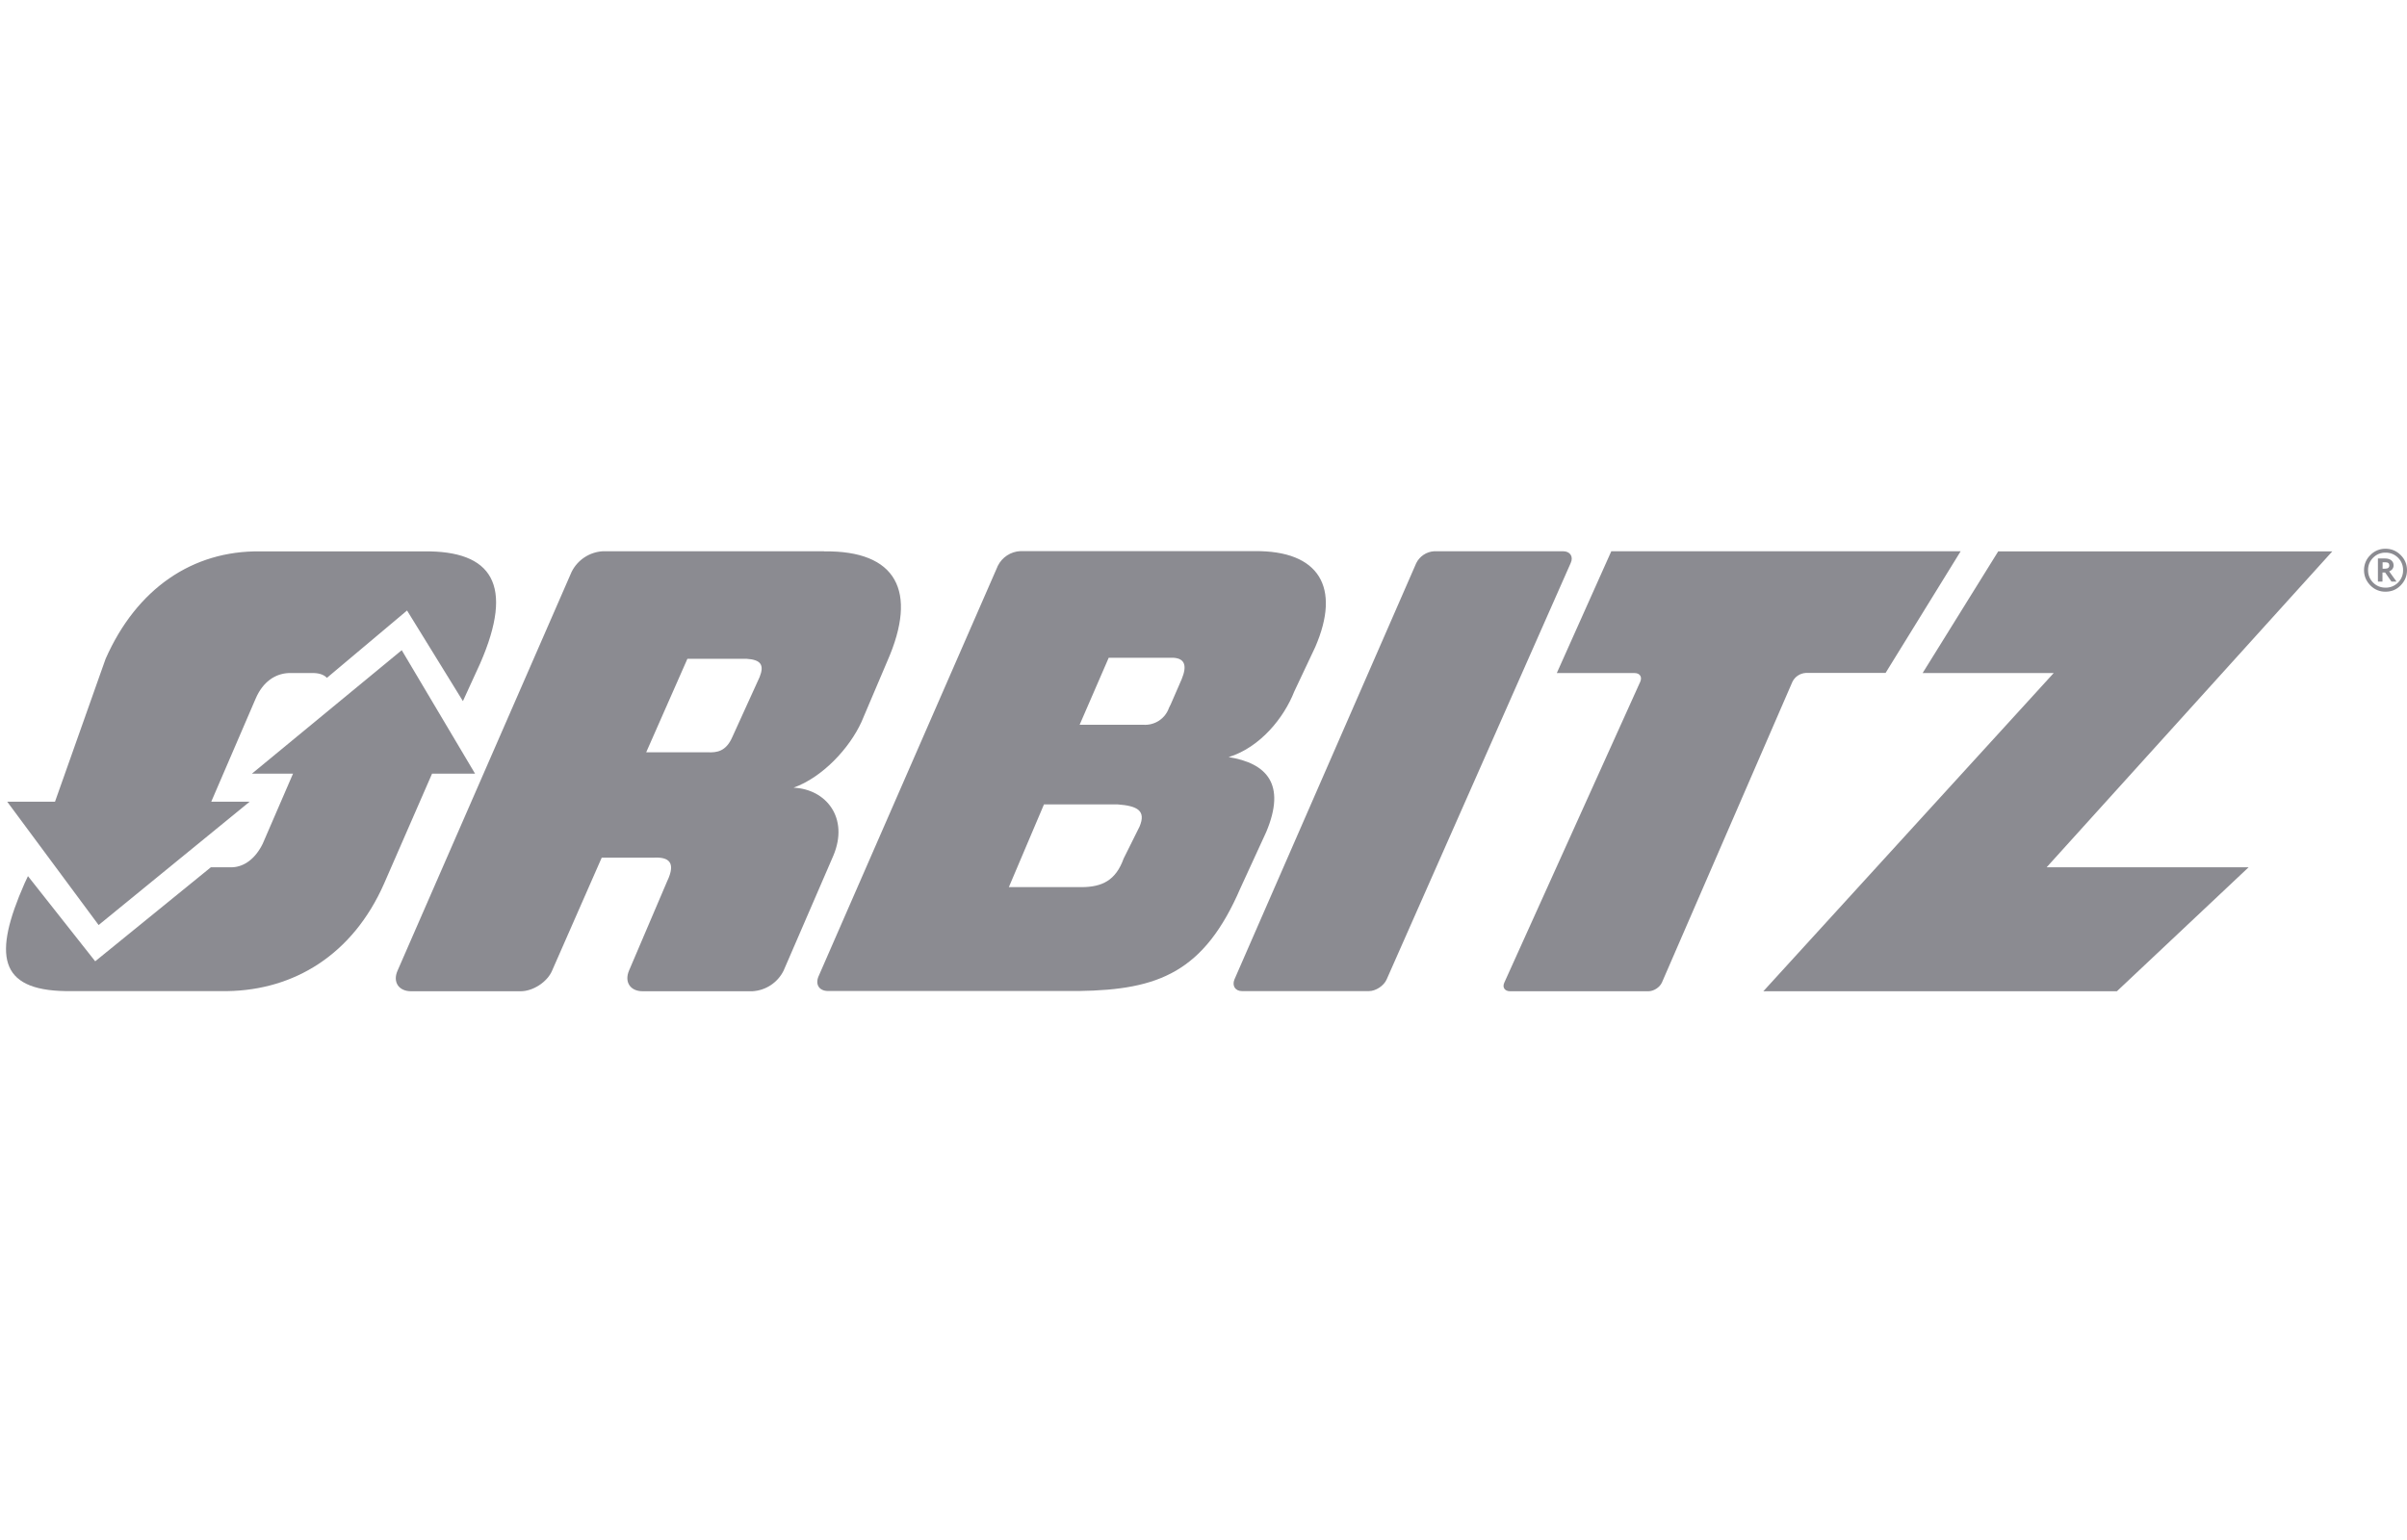
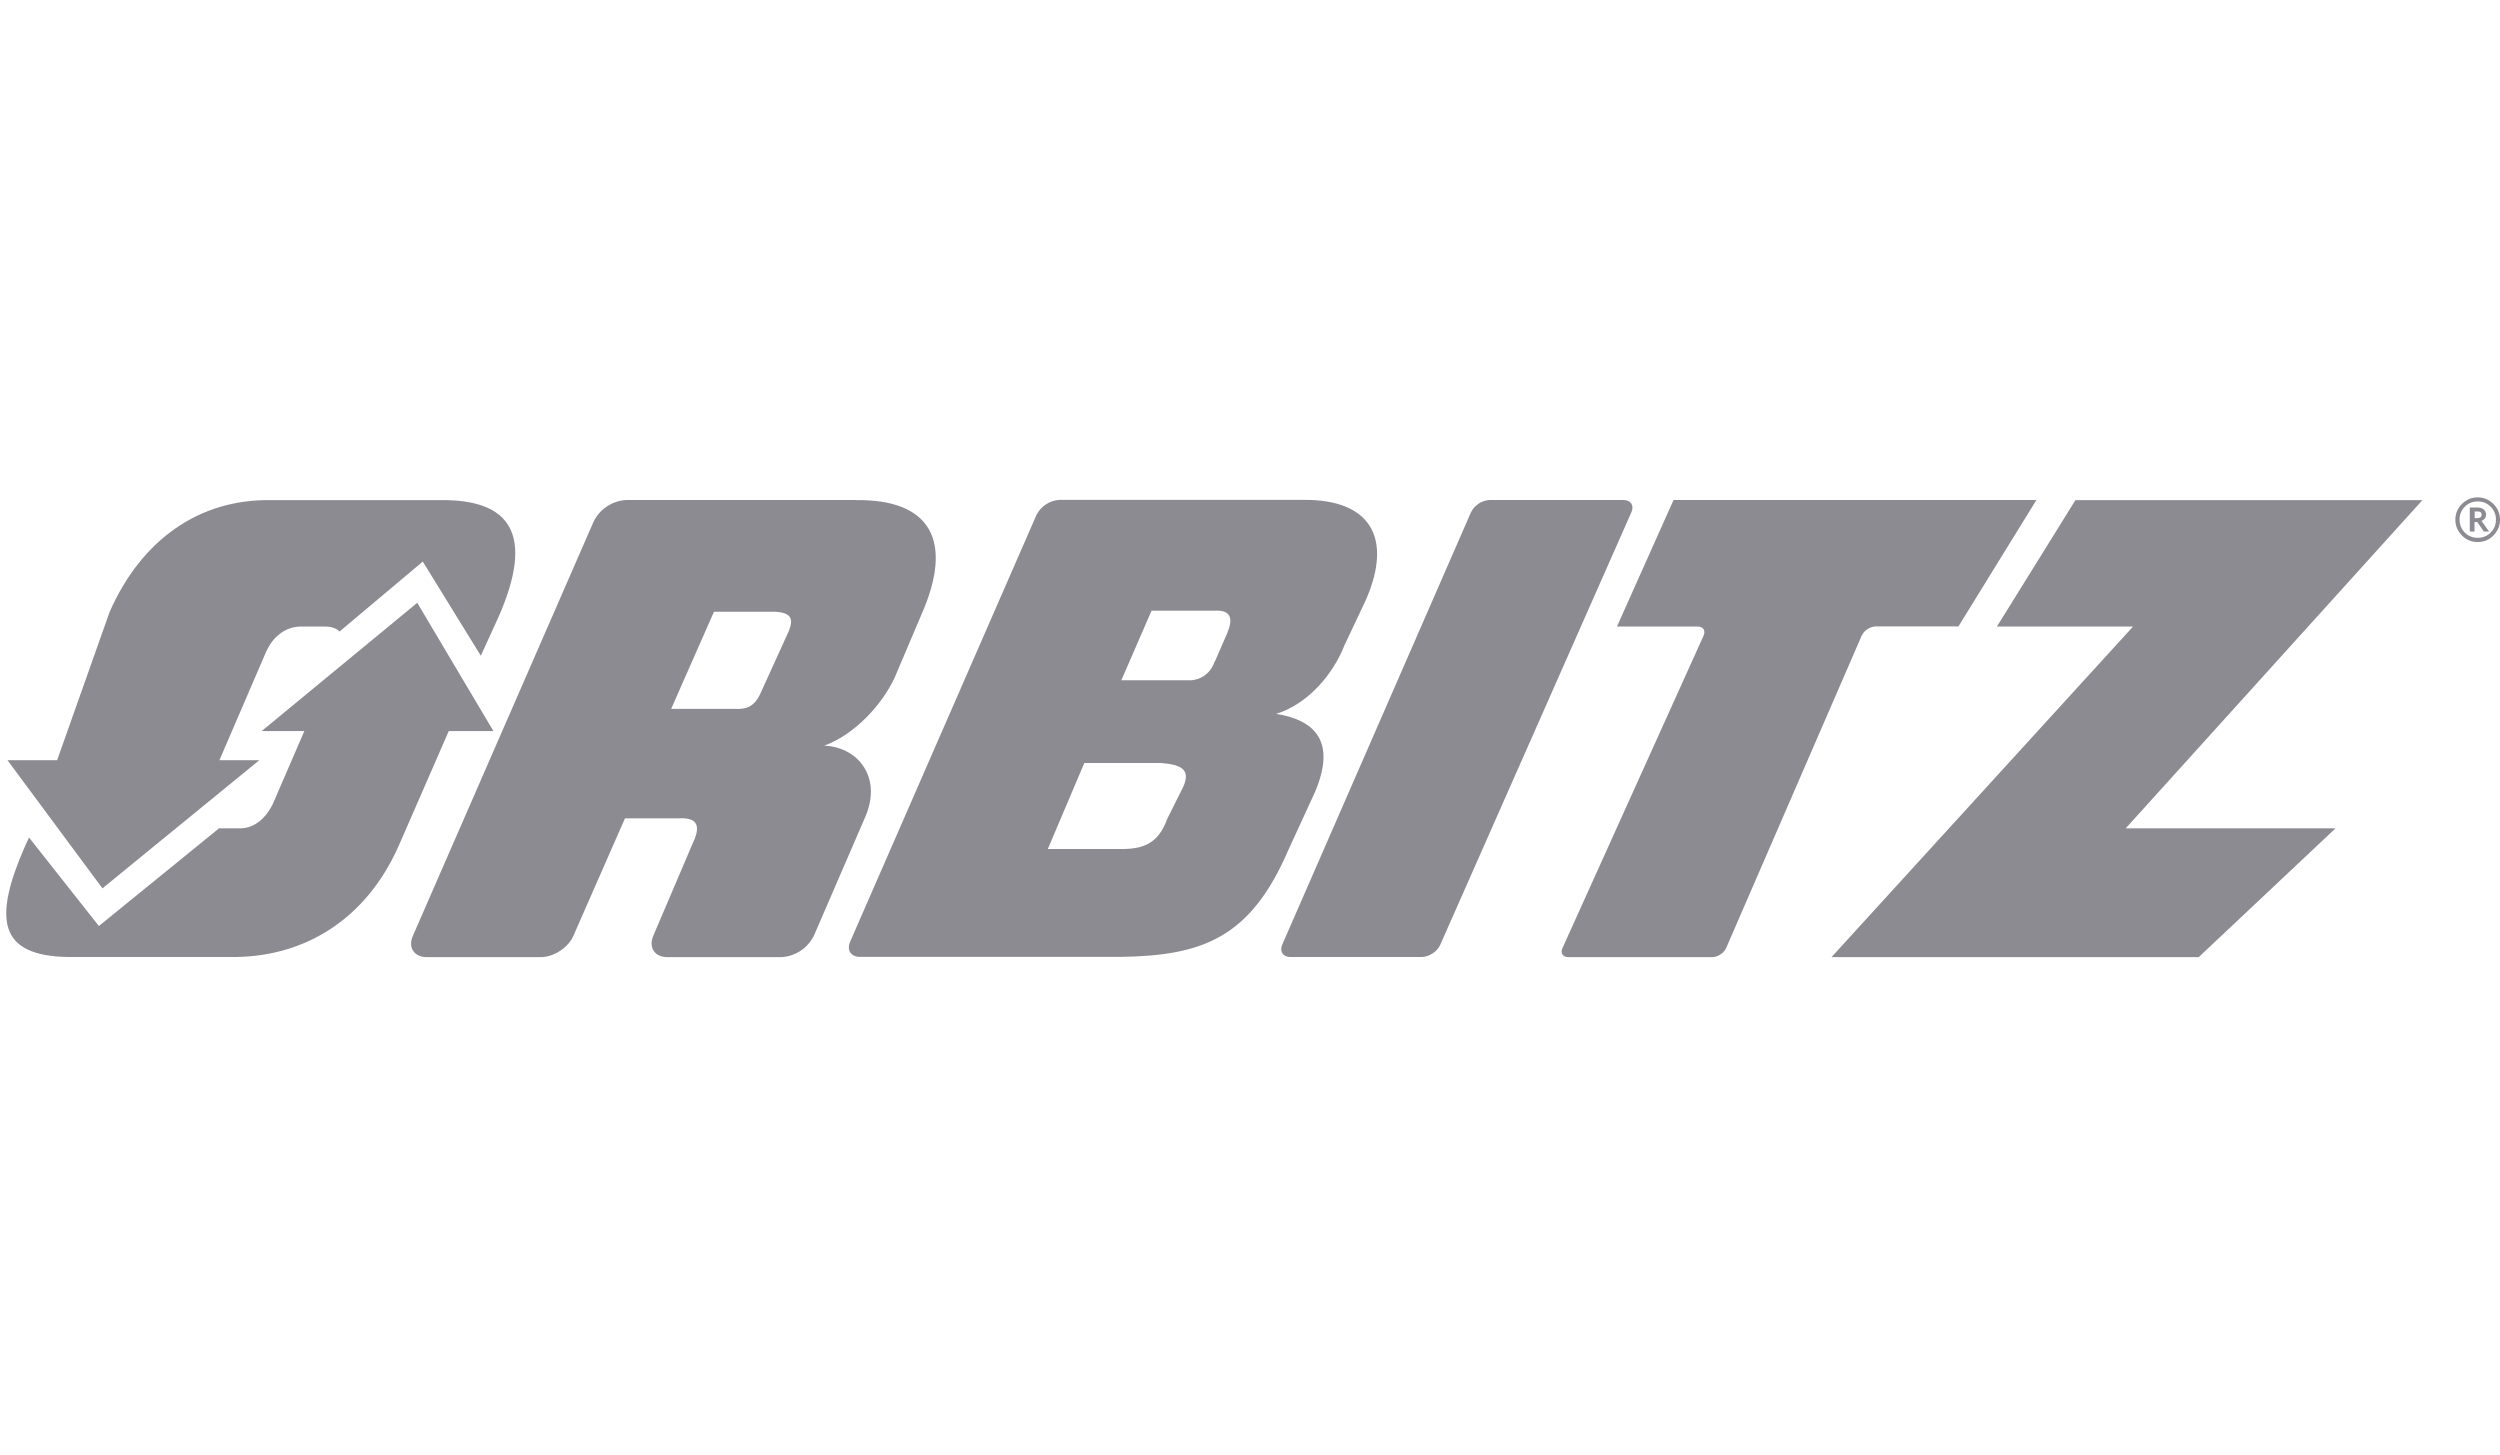
- <svg xmlns="http://www.w3.org/2000/svg" width="50" height="32" viewBox="0 0 174 32" fill="none">
+ <svg xmlns="http://www.w3.org/2000/svg" width="55" height="32" viewBox="0 0 174 32" fill="none">
  <path d="M100.241 31.14L113.545 1.032C113.756 0.575 113.509 0.182 112.997 0.182H103.677C103.404 0.197 103.14 0.285 102.912 0.436C102.684 0.587 102.5 0.796 102.379 1.041L89.239 31.14C89.048 31.606 89.294 31.99 89.797 31.99H98.944C99.455 31.99 100.04 31.606 100.241 31.14ZM147.949 23.035L168.6 0.191H144.449L138.985 8.99H148.46L127.471 31.999H153.029L162.55 23.035H147.949ZM59.57 0.182H43.579C43.105 0.209 42.646 0.362 42.25 0.623C41.854 0.885 41.533 1.246 41.322 1.671L28.739 30.509C28.374 31.332 28.822 31.999 29.717 31.999H37.639C38.535 31.999 39.558 31.332 39.906 30.519L43.497 22.34H47.216C48.376 22.267 48.87 22.697 48.23 24.04L45.47 30.509C45.123 31.332 45.562 31.999 46.457 31.999H54.38C54.855 31.974 55.316 31.823 55.714 31.561C56.112 31.299 56.434 30.936 56.646 30.509L60.246 22.185C61.379 19.48 59.743 17.388 57.367 17.278C59.469 16.52 61.406 14.427 62.274 12.527L64.138 8.141C66.386 3.042 64.787 0.118 59.57 0.191M54.91 9.283L52.936 13.623C52.479 14.665 51.821 14.747 51.163 14.72H46.713L49.692 7.958H53.959C55.001 8.022 55.266 8.397 54.91 9.283ZM90.692 0.173H73.751C73.412 0.19 73.083 0.298 72.799 0.484C72.515 0.67 72.285 0.929 72.134 1.233L59.168 30.93C58.921 31.515 59.222 31.981 59.862 31.981H78C83.748 31.898 87.046 30.628 89.669 24.543L91.533 20.486C92.995 17.013 91.56 15.506 88.819 15.067C91.103 14.363 92.821 12.216 93.561 10.325L95.078 7.108C96.942 2.813 95.389 0.118 90.683 0.173M82.377 20.093L81.226 22.404C80.65 24.013 79.645 24.451 78.229 24.47H72.929L75.469 18.485H80.769C82.267 18.594 82.852 18.96 82.377 20.093ZM85.42 9.438L84.625 11.266L84.506 11.503C84.374 11.884 84.12 12.211 83.783 12.433C83.445 12.654 83.044 12.758 82.642 12.728H78.046L80.147 7.885H84.835C85.676 7.94 85.813 8.488 85.42 9.438ZM116.479 0.182L112.54 8.99H118.16C118.544 8.99 118.726 9.265 118.571 9.621L108.748 31.369C108.584 31.716 108.776 31.999 109.159 31.999H119.165C119.549 31.999 119.987 31.716 120.143 31.359L129.573 9.621C129.663 9.438 129.8 9.283 129.971 9.17C130.141 9.058 130.338 8.993 130.541 8.981H136.307L141.735 0.182H116.479ZM33.464 11.019L34.706 8.305C37.21 2.585 35.556 0.127 30.64 0.191H18.807C13.937 0.127 9.879 2.868 7.632 7.967L3.976 18.293H0.522L7.129 27.211L18.048 18.293H15.271L18.478 10.845C18.999 9.621 19.894 9.036 20.854 8.99H22.718C23.156 9.009 23.458 9.146 23.631 9.338L29.425 4.467L33.464 11.019Z" fill="#191825" fill-opacity="0.5" />
  <path d="M6.882 29.833L2.021 23.674L1.765 24.222C-0.492 29.358 -0.117 31.916 4.753 31.989H16.431C21.265 31.916 25.496 29.358 27.762 24.222L31.234 16.263H34.341L29.041 7.336L18.213 16.263H21.183L18.99 21.335C18.46 22.413 17.656 22.998 16.797 23.034H15.243L6.882 29.833Z" fill="#191825" fill-opacity="0.5" />
  <path d="M172.446 0C172.876 0 173.241 0.155 173.543 0.457C173.845 0.759 174 1.124 174 1.554C174 1.974 173.845 2.339 173.543 2.65C173.241 2.961 172.876 3.107 172.446 3.107C172.242 3.11 172.039 3.071 171.851 2.993C171.662 2.914 171.492 2.797 171.35 2.65C171.048 2.339 170.893 1.974 170.893 1.554C170.893 1.133 171.048 0.749 171.35 0.457C171.492 0.31 171.662 0.194 171.851 0.115C172.04 0.037 172.242 -0.002 172.446 0ZM172.446 2.814C172.614 2.818 172.781 2.788 172.936 2.725C173.092 2.662 173.233 2.568 173.351 2.449C173.471 2.331 173.565 2.19 173.628 2.035C173.691 1.879 173.721 1.712 173.717 1.544C173.72 1.378 173.689 1.213 173.626 1.059C173.563 0.905 173.47 0.766 173.351 0.649C173.233 0.529 173.092 0.435 172.937 0.372C172.781 0.309 172.614 0.279 172.446 0.283C172.28 0.28 172.115 0.31 171.961 0.373C171.807 0.436 171.667 0.53 171.551 0.649C171.304 0.896 171.185 1.197 171.185 1.544C171.185 1.892 171.304 2.202 171.551 2.449C171.798 2.696 172.099 2.814 172.446 2.814ZM173.241 2.376H172.876L172.419 1.718H172.227V2.376H171.898V0.704H172.419C172.602 0.704 172.748 0.749 172.858 0.832C172.967 0.923 173.031 1.042 173.031 1.197C173.031 1.398 172.922 1.554 172.711 1.636L173.241 2.376ZM172.236 1.444H172.41C172.62 1.444 172.721 1.362 172.721 1.206C172.721 1.051 172.629 0.978 172.419 0.978H172.236V1.444Z" fill="#191825" fill-opacity="0.5" />
</svg>
